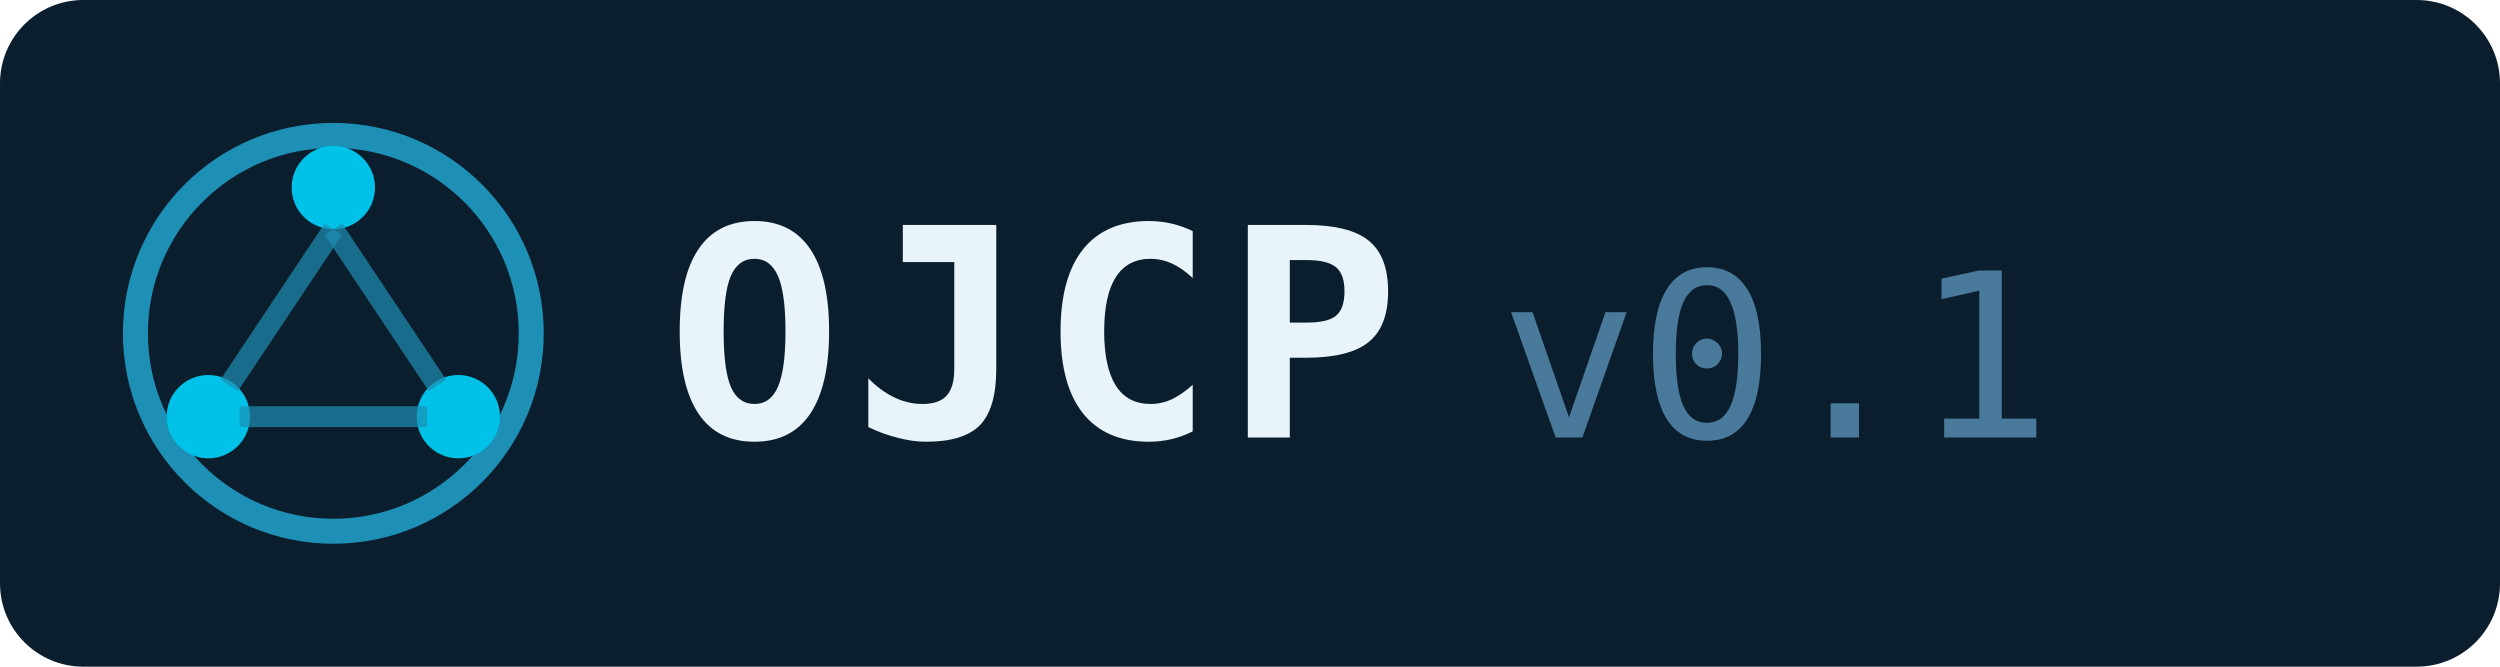
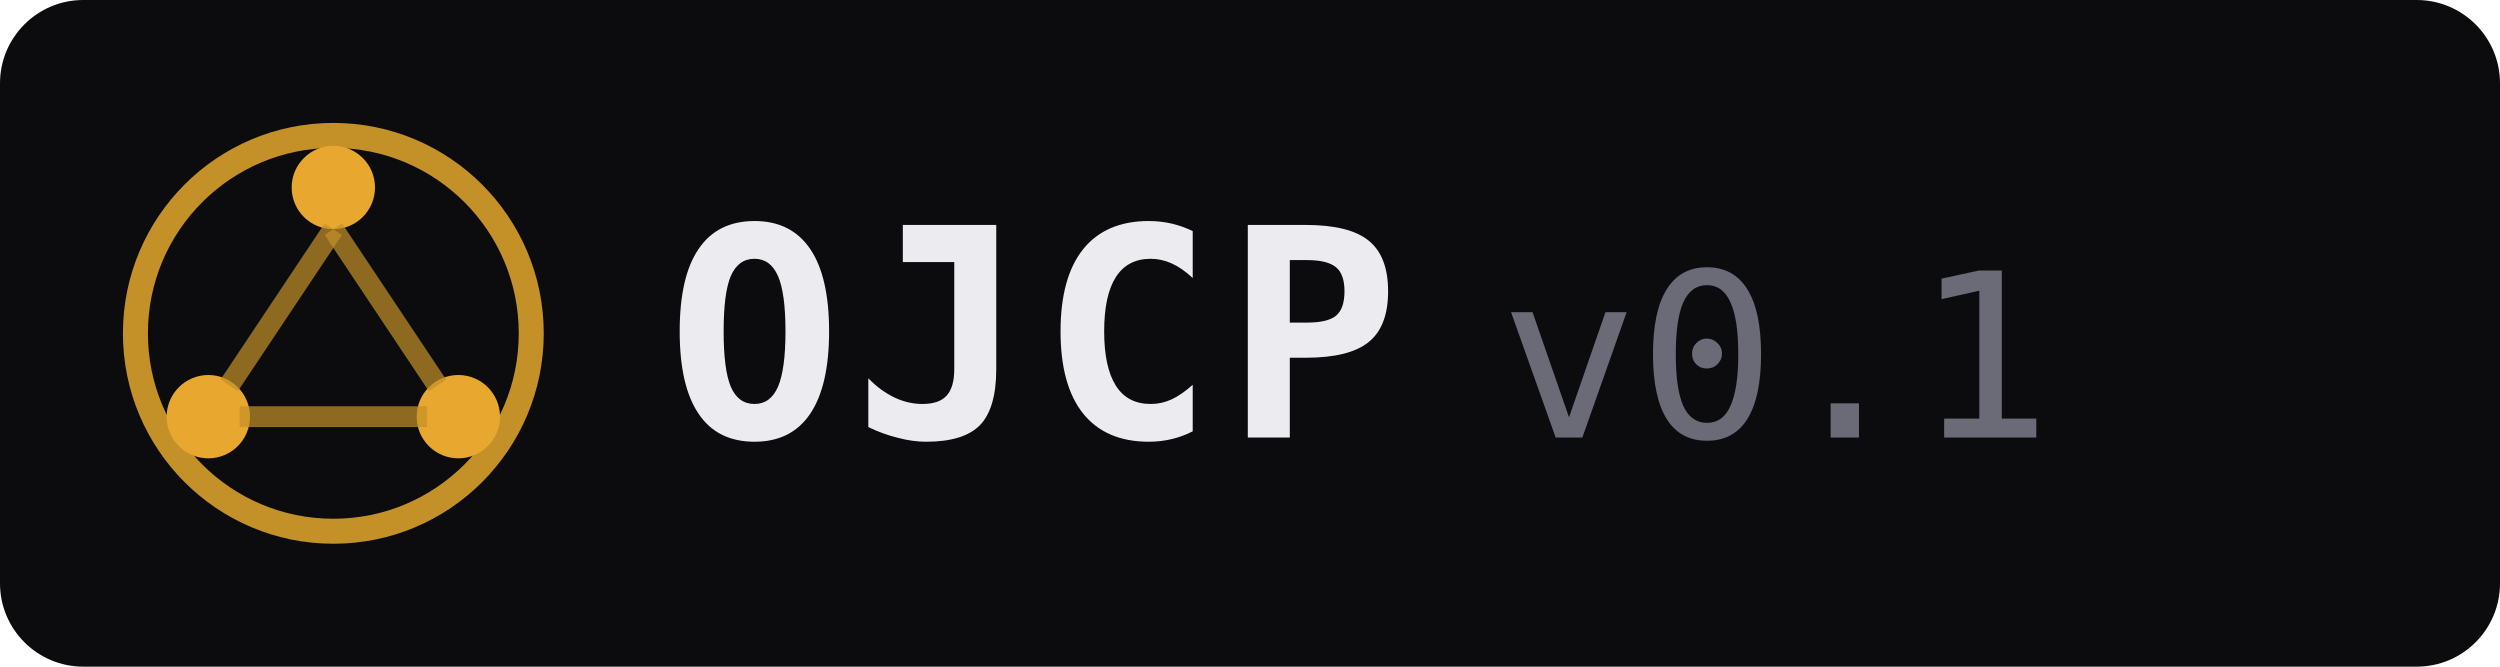
<svg xmlns="http://www.w3.org/2000/svg" width="120" height="32" viewBox="0 0 120 32" fill="none">
-   <rect width="120" height="32" rx="4" fill="#0b1e2d" />
-   <circle cx="16" cy="16" r="9.5" stroke="#1e8fb5" stroke-width="1.2" fill="none" />
-   <circle cx="16" cy="9" r="2" fill="#00c2e8" />
-   <circle cx="10" cy="20" r="2" fill="#00c2e8" />
-   <circle cx="22" cy="20" r="2" fill="#00c2e8" />
-   <line x1="16" y1="11" x2="11" y2="18.5" stroke="#1e8fb5" stroke-width="1" opacity="0.7" />
-   <line x1="16" y1="11" x2="21" y2="18.5" stroke="#1e8fb5" stroke-width="1" opacity="0.7" />
-   <line x1="11.5" y1="20" x2="20.5" y2="20" stroke="#1e8fb5" stroke-width="1" opacity="0.7" />
-   <text x="32" y="21" font-family="'IBM Plex Mono', monospace" font-weight="700" font-size="14" fill="#e8f4fa" letter-spacing="0.5">OJCP</text>
-   <text x="72" y="21" font-family="'IBM Plex Mono', monospace" font-weight="400" font-size="11" fill="#4a7a9b">v0.1</text>
+   <rect width="120" height="32" rx="4" fill="#0c0c0f" />
+   <circle cx="16" cy="16" r="9.5" stroke="#c49028" stroke-width="1.2" fill="none" />
+   <circle cx="16" cy="9" r="2" fill="#e8a830" />
+   <circle cx="10" cy="20" r="2" fill="#e8a830" />
+   <circle cx="22" cy="20" r="2" fill="#e8a830" />
+   <line x1="16" y1="11" x2="11" y2="18.5" stroke="#c49028" stroke-width="1" opacity="0.7" />
+   <line x1="16" y1="11" x2="21" y2="18.5" stroke="#c49028" stroke-width="1" opacity="0.7" />
+   <line x1="11.5" y1="20" x2="20.5" y2="20" stroke="#c49028" stroke-width="1" opacity="0.7" />
+   <text x="32" y="21" font-family="'IBM Plex Mono', monospace" font-weight="700" font-size="14" fill="#ececf0" letter-spacing="0.5">OJCP</text>
+   <text x="72" y="21" font-family="'IBM Plex Mono', monospace" font-weight="400" font-size="11" fill="#6b6b78">v0.1</text>
</svg>
